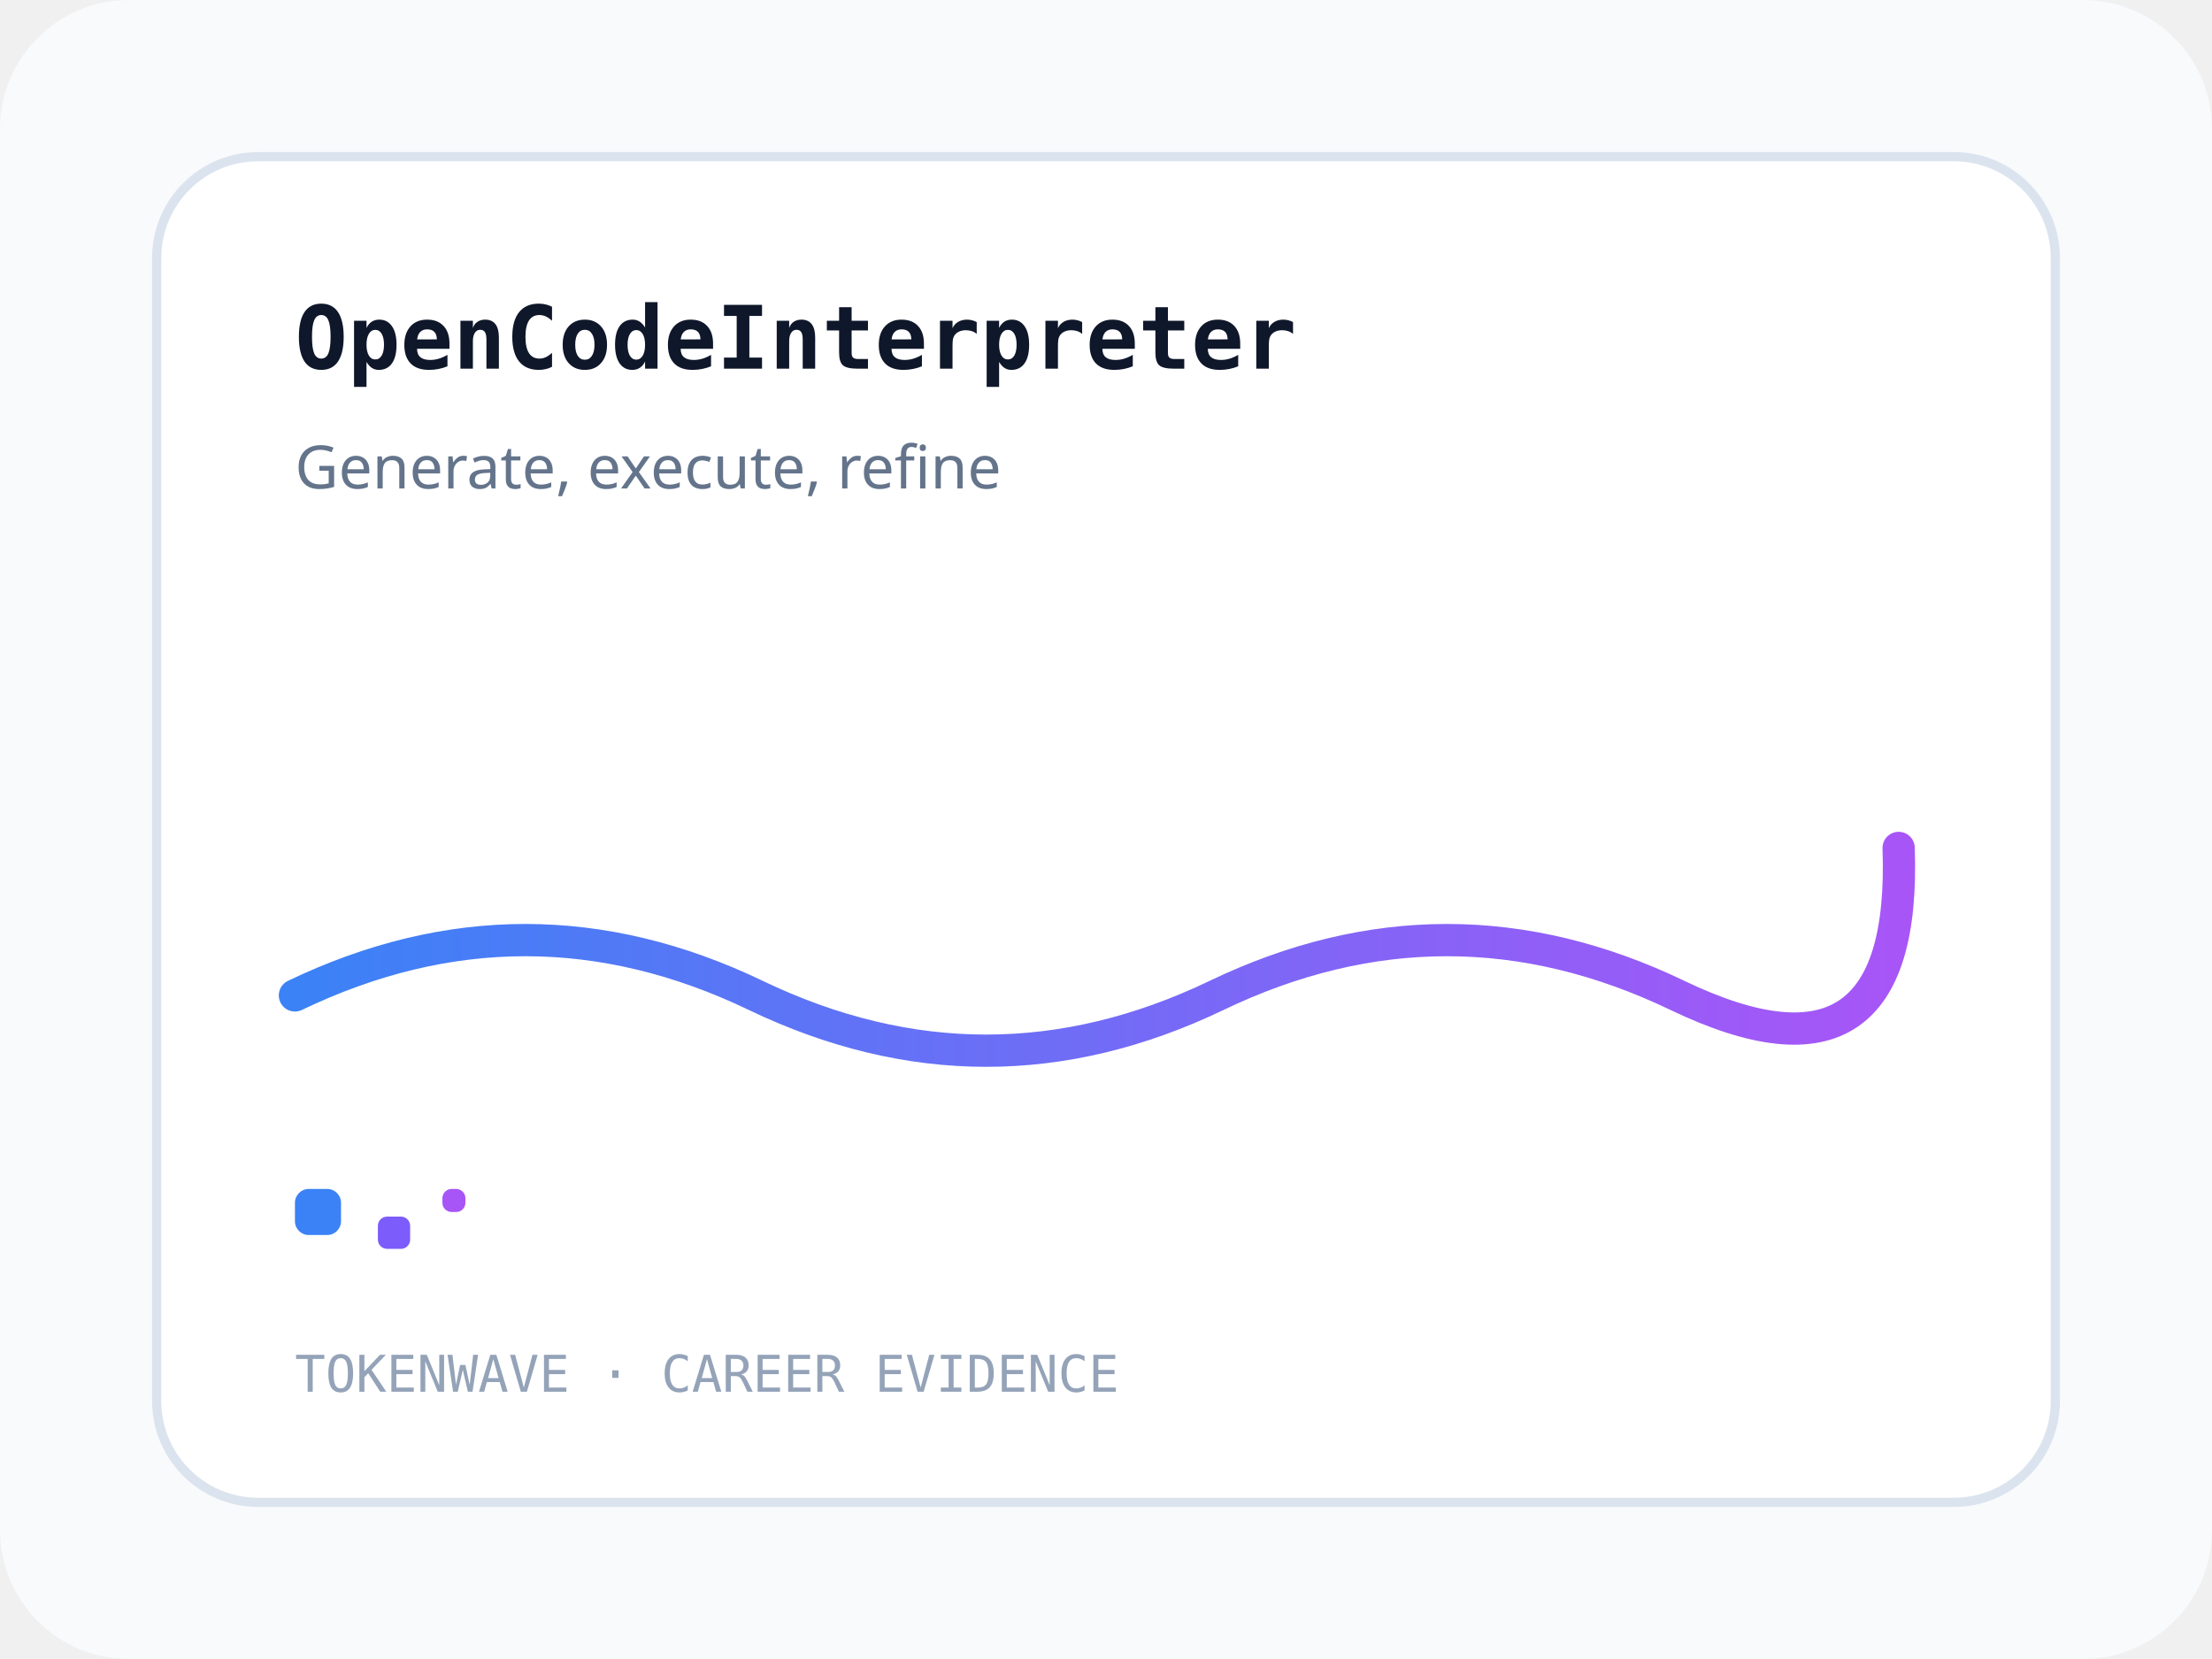
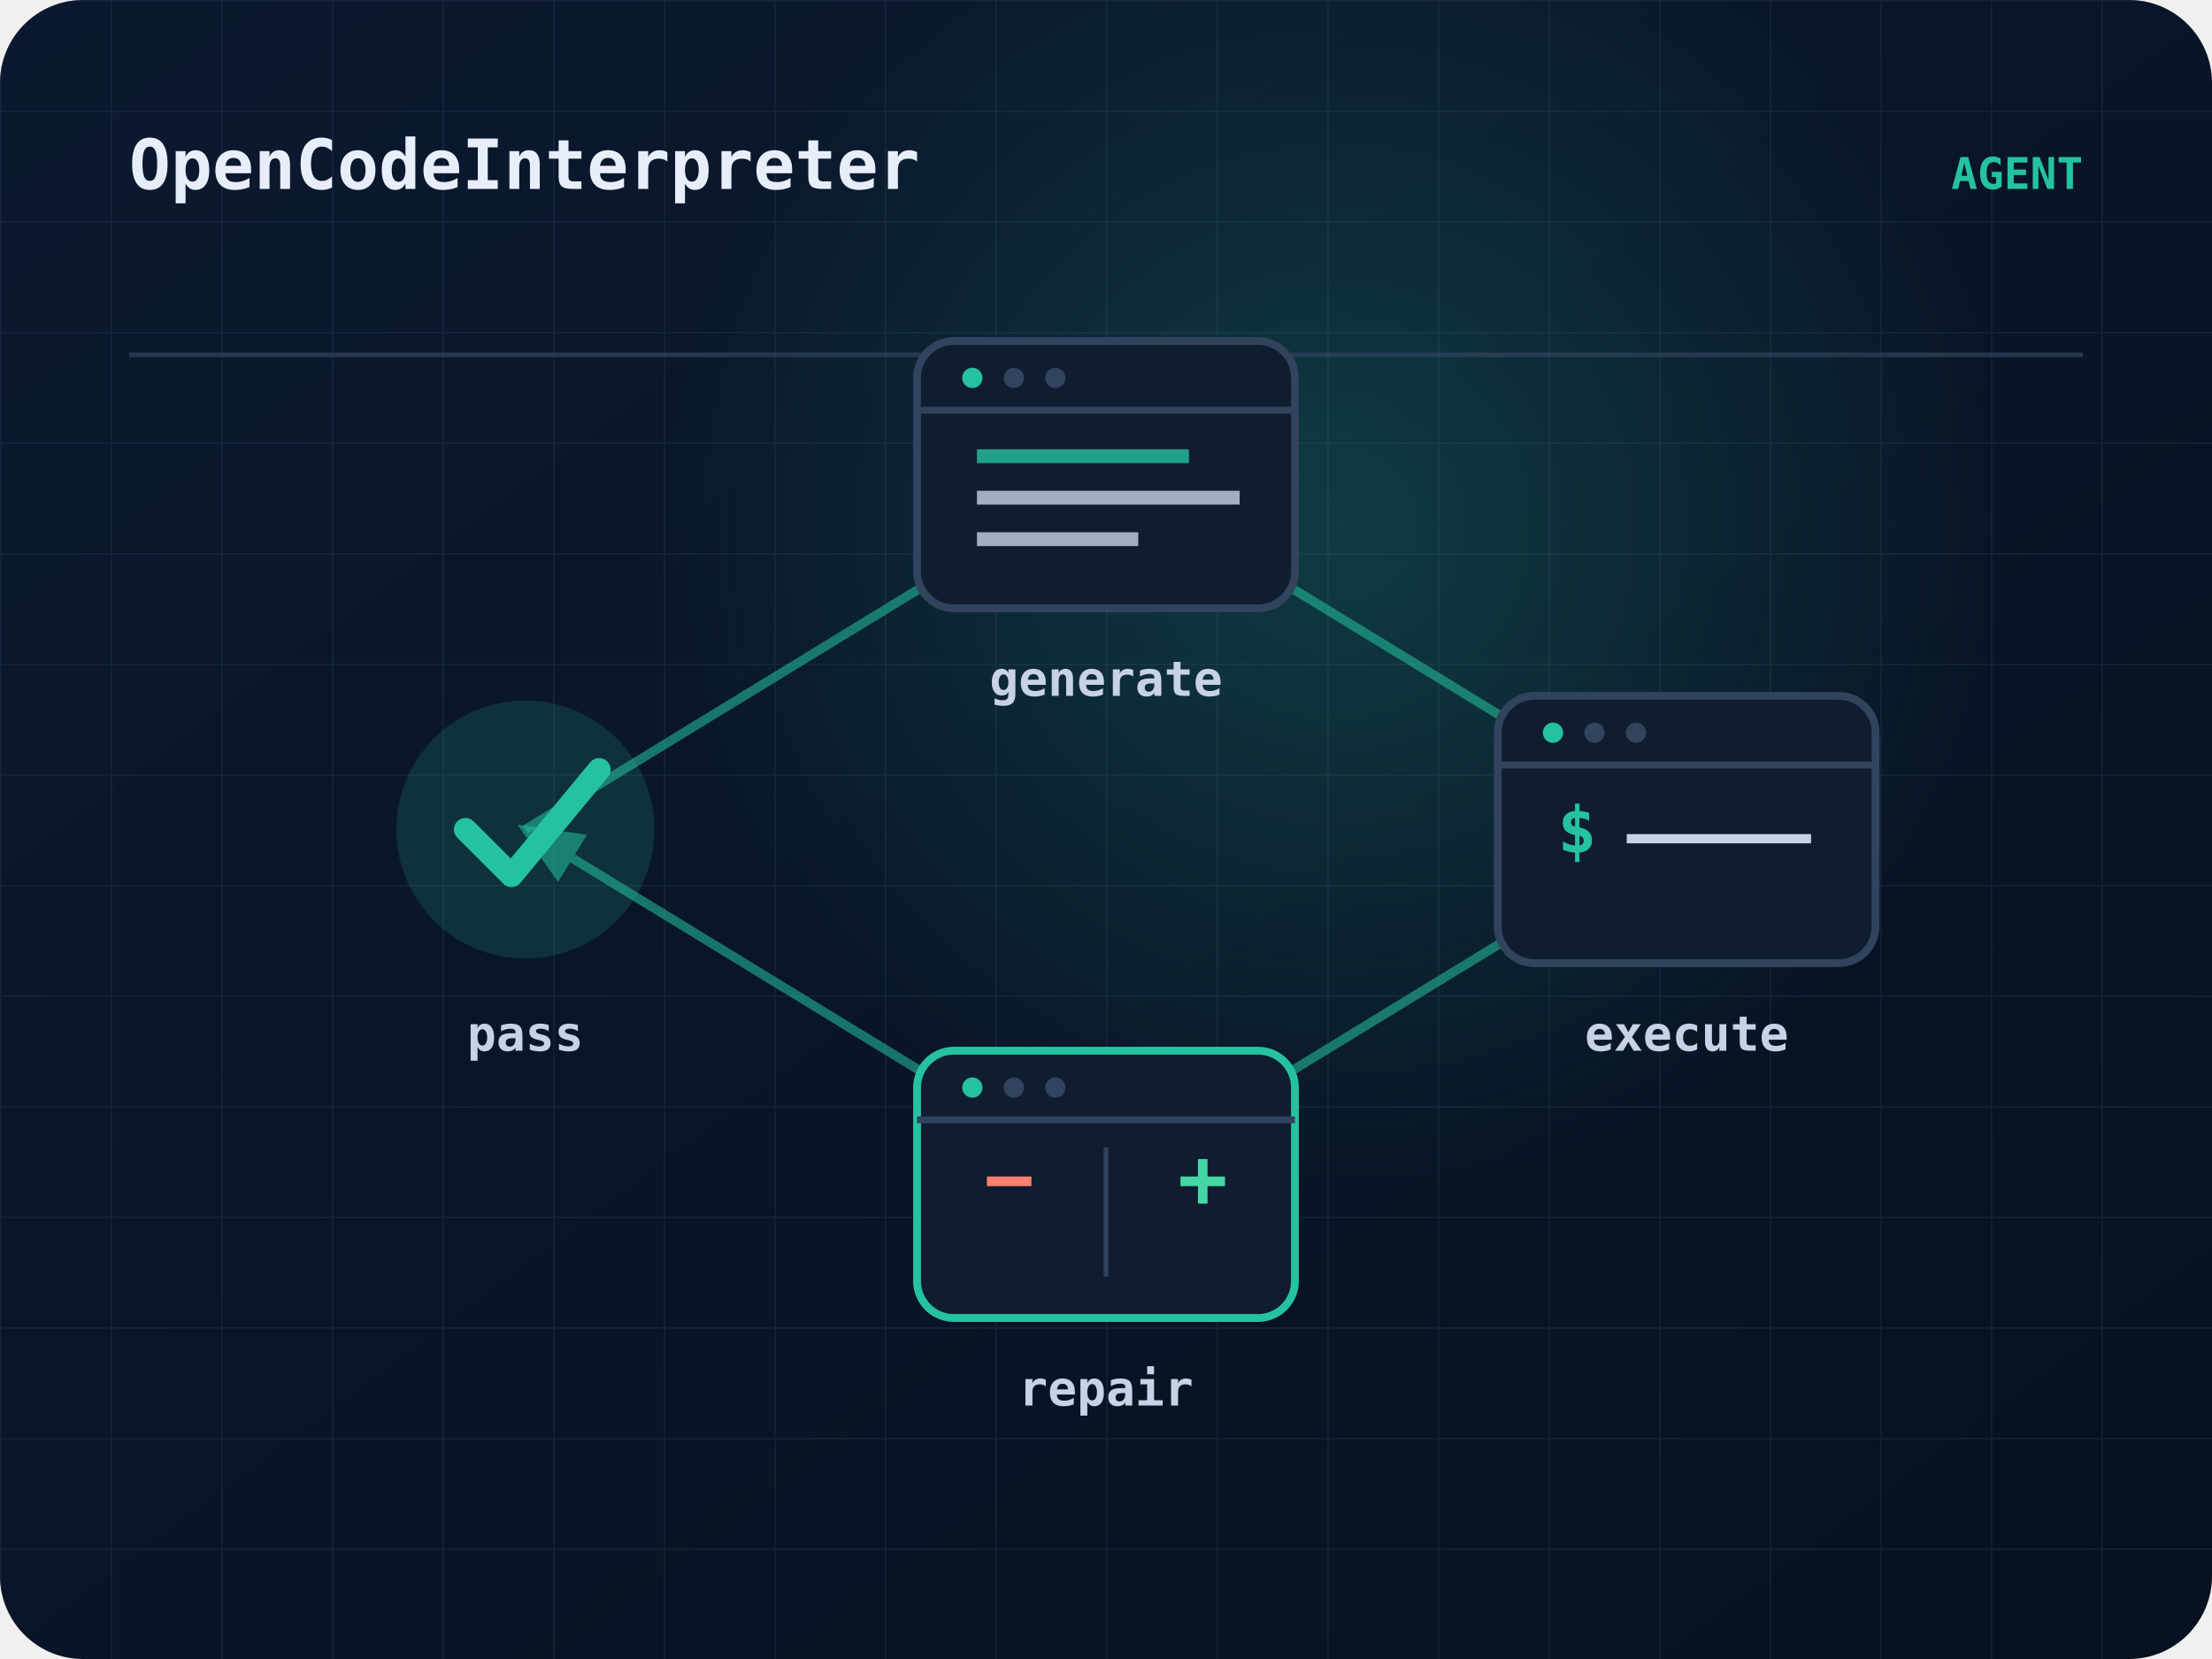
- <svg xmlns="http://www.w3.org/2000/svg" width="480" height="360" viewBox="0 0 480 360" role="img" aria-labelledby="title desc">
-   <rect width="480" height="360" rx="28" fill="#f8fafc" />
-   <rect x="34" y="34" width="412" height="292" rx="22" fill="#fff" stroke="#dbe4ee" stroke-width="2" />
-   <text x="64" y="80" fill="#0f172a" font-family="ui-monospace, SFMono-Regular, Menlo, monospace" font-size="19" font-weight="700">OpenCodeInterpreter</text>
-   <text x="64" y="106" fill="#64748b" font-family="system-ui, sans-serif" font-size="13">Generate, execute, refine</text>
-   <path d="M64 216 Q114 192 164 216 T264 216 T364 216 T412 184" fill="none" stroke="url(#g)" stroke-width="7" stroke-linecap="round" />
+ <svg xmlns="http://www.w3.org/2000/svg" viewBox="0 0 480 360" role="img" aria-labelledby="title desc">
  <defs>
-     <linearGradient id="g" x1="0" y1="0" x2="1" y2="0">
-       <stop offset="0" stop-color="#3B82F6" />
-       <stop offset="1" stop-color="#A855F7" />
+     <linearGradient id="bg" x1="0" y1="0" x2="1" y2="1">
+       <stop stop-color="#0b1930" />
+       <stop offset="1" stop-color="#07111f" />
    </linearGradient>
+     <radialGradient id="halo">
+       <stop stop-color="#25c2a0" stop-opacity=".22" />
+       <stop offset="1" stop-color="#25c2a0" stop-opacity="0" />
+     </radialGradient>
+     <pattern id="grid" width="24" height="24" patternUnits="userSpaceOnUse">
+       <path d="M 24 0 L 0 0 0 24" fill="none" stroke="#2b3b53" stroke-width=".7" opacity=".32" />
+     </pattern>
+     <marker id="arrow" markerWidth="8" markerHeight="8" refX="6" refY="3" orient="auto">
+       <path d="M0,0 L0,6 L7,3 z" fill="#25c2a0" />
+     </marker>
  </defs>
-   <rect x="64" y="258" width="10" height="10" rx="3" fill="#3B82F6" />
-   <rect x="82" y="264" width="7" height="7" rx="2" fill="#7C5CFA" />
-   <rect x="96" y="258" width="5" height="5" rx="2" fill="#A855F7" />
-   <text x="64" y="302" fill="#94a3b8" font-family="ui-monospace, SFMono-Regular, Menlo, monospace" font-size="11">TOKENWAVE · CAREER EVIDENCE</text>
+   <rect width="480" height="360" rx="18" fill="url(#bg)" />
+   <rect width="480" height="360" rx="18" fill="url(#grid)" />
+   <circle cx="290" cy="114" r="145" fill="url(#halo)" />
+   <path d="M 28 77 H 452" stroke="#31435d" stroke-width="1" opacity=".7" />
+   <text x="28" y="41" text-anchor="start" font-family="IBM Plex Mono, Menlo, monospace" font-size="15" font-weight="700" fill="#e8eef9">OpenCodeInterpreter</text>
+   <text x="452" y="41" text-anchor="end" font-family="IBM Plex Mono, Menlo, monospace" font-size="9.5" font-weight="700" fill="#25c2a0">AGENT</text>
+   <path d="M 240 103 L 366 180" fill="none" stroke="#25c2a0" stroke-width="2" opacity=".55" marker-end="url(#arrow)" />
+   <path d="M 366 180 L 240 257" fill="none" stroke="#25c2a0" stroke-width="2" opacity=".55" marker-end="url(#arrow)" />
+   <path d="M 240 257 L 114 180" fill="none" stroke="#25c2a0" stroke-width="2" opacity=".55" marker-end="url(#arrow)" />
+   <path d="M 114 180 L 240 103" fill="none" stroke="#25c2a0" stroke-width="2" opacity=".55" marker-end="url(#arrow)" />
+   <rect x="199" y="74" width="82" height="58" rx="8" fill="#101d30" stroke="#31435d" stroke-width="1.7" />
+   <line x1="199" y1="89" x2="281" y2="89" stroke="#31435d" stroke-width="1.5" />
+   <circle cx="211" cy="82" r="2.2" fill="#25c2a0" />
+   <circle cx="220" cy="82" r="2.2" fill="#31435d" />
+   <circle cx="229" cy="82" r="2.2" fill="#31435d" />
+   <line x1="212" y1="99" x2="258" y2="99" stroke="#25c2a0" stroke-width="3" opacity=".8" />
+   <line x1="212" y1="108" x2="269" y2="108" stroke="#c7d3e5" stroke-width="3" opacity=".8" />
+   <line x1="212" y1="117" x2="247" y2="117" stroke="#c7d3e5" stroke-width="3" opacity=".8" />
+   <text x="240" y="151" text-anchor="middle" font-family="IBM Plex Mono, Menlo, monospace" font-size="10.5" font-weight="600" fill="#c7d3e5">generate</text>
+   <rect x="325" y="151" width="82" height="58" rx="8" fill="#101d30" stroke="#31435d" stroke-width="1.7" />
+   <line x1="325" y1="166" x2="407" y2="166" stroke="#31435d" stroke-width="1.5" />
+   <circle cx="337" cy="159" r="2.2" fill="#25c2a0" />
+   <circle cx="346" cy="159" r="2.2" fill="#31435d" />
+   <circle cx="355" cy="159" r="2.2" fill="#31435d" />
+   <text x="338" y="185" text-anchor="start" font-family="IBM Plex Mono, Menlo, monospace" font-size="14" font-weight="700" fill="#25c2a0">$</text>
+   <line x1="353" y1="182" x2="393" y2="182" stroke="#c7d3e5" stroke-width="2" />
+   <text x="366" y="228" text-anchor="middle" font-family="IBM Plex Mono, Menlo, monospace" font-size="10.5" font-weight="600" fill="#c7d3e5">execute</text>
+   <rect x="199" y="228" width="82" height="58" rx="8" fill="#101d30" stroke="#25c2a0" stroke-width="1.7" />
+   <line x1="199" y1="243" x2="281" y2="243" stroke="#31435d" stroke-width="1.5" />
+   <circle cx="211" cy="236" r="2.2" fill="#25c2a0" />
+   <circle cx="220" cy="236" r="2.2" fill="#31435d" />
+   <circle cx="229" cy="236" r="2.2" fill="#31435d" />
+   <text x="219" y="262" text-anchor="middle" font-family="IBM Plex Mono, Menlo, monospace" font-size="18" font-weight="700" fill="#ff806e">−</text>
+   <text x="261" y="262" text-anchor="middle" font-family="IBM Plex Mono, Menlo, monospace" font-size="18" font-weight="700" fill="#45d6a5">+</text>
+   <line x1="240" y1="249" x2="240" y2="277" stroke="#31435d" />
+   <text x="240" y="305" text-anchor="middle" font-family="IBM Plex Mono, Menlo, monospace" font-size="10.5" font-weight="600" fill="#c7d3e5">repair</text>
+   <circle cx="114" cy="180" r="27" fill="#25c2a0" opacity=".16" stroke="#25c2a0" stroke-width="2" />
+   <path d="M 101 180 L 111 190 L 130 167" fill="none" stroke="#25c2a0" stroke-width="5" stroke-linecap="round" stroke-linejoin="round" />
+   <text x="114" y="228" text-anchor="middle" font-family="IBM Plex Mono, Menlo, monospace" font-size="10.5" font-weight="600" fill="#c7d3e5">pass</text>
</svg>
